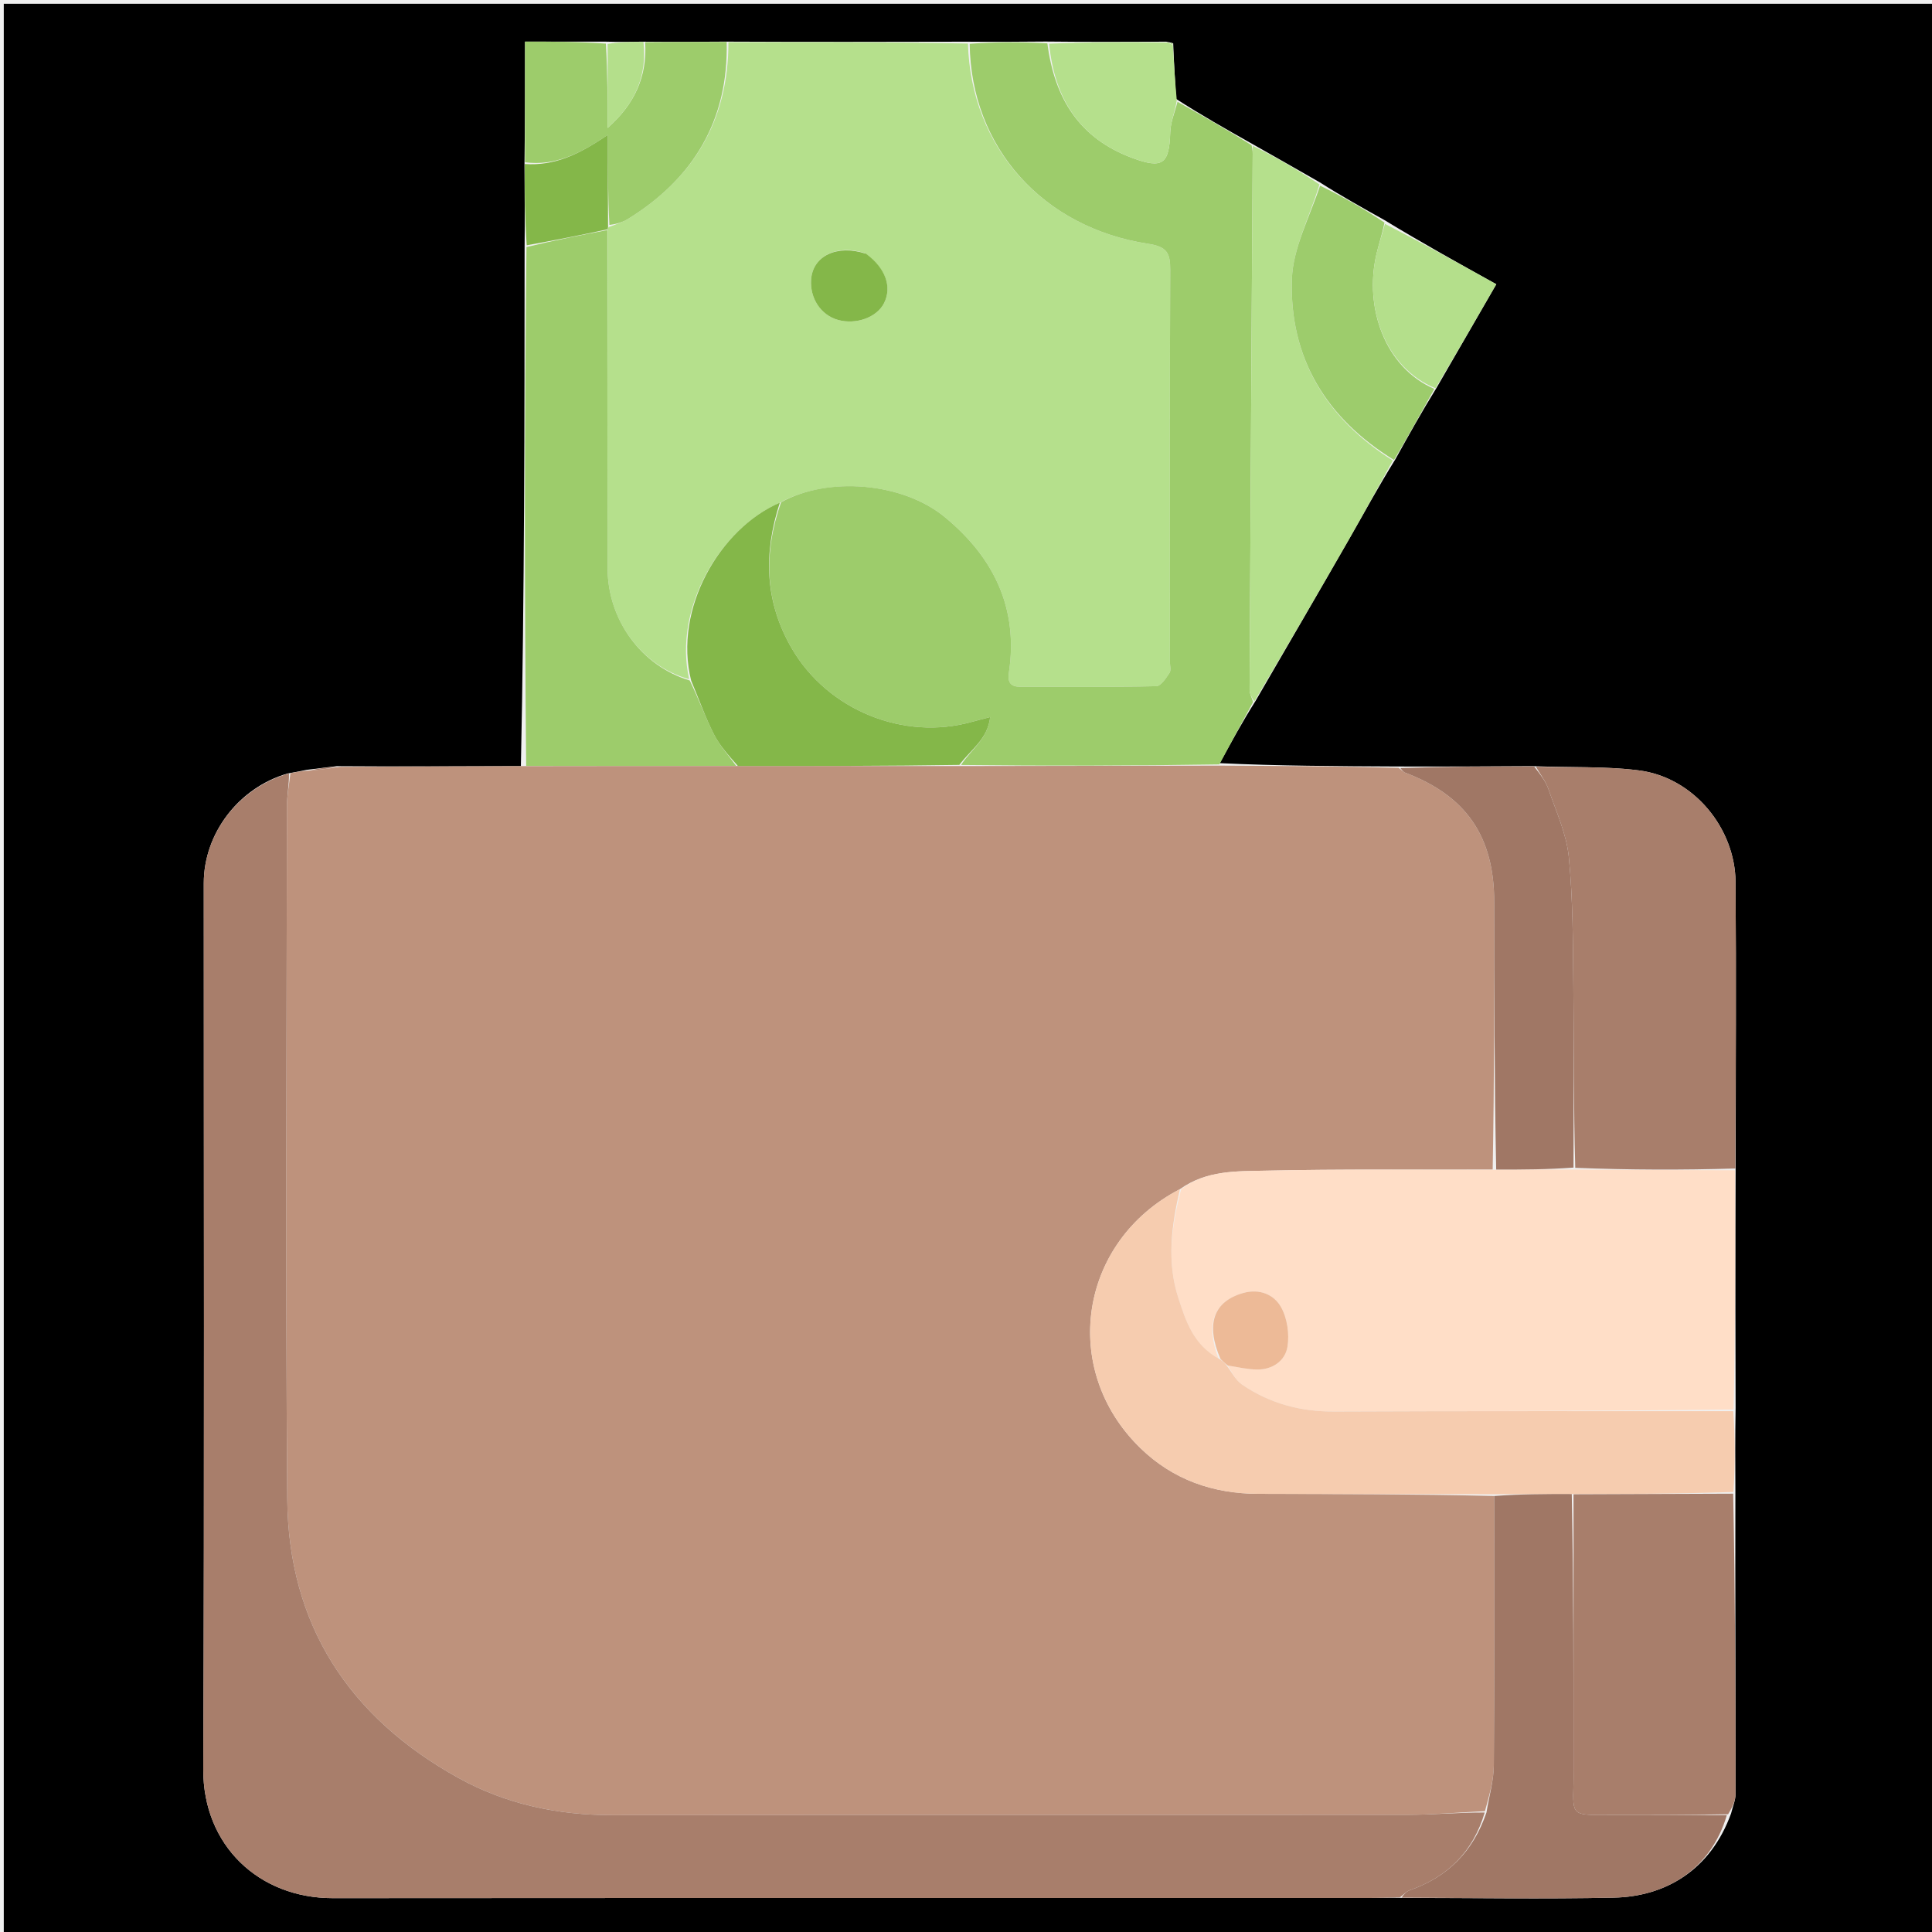
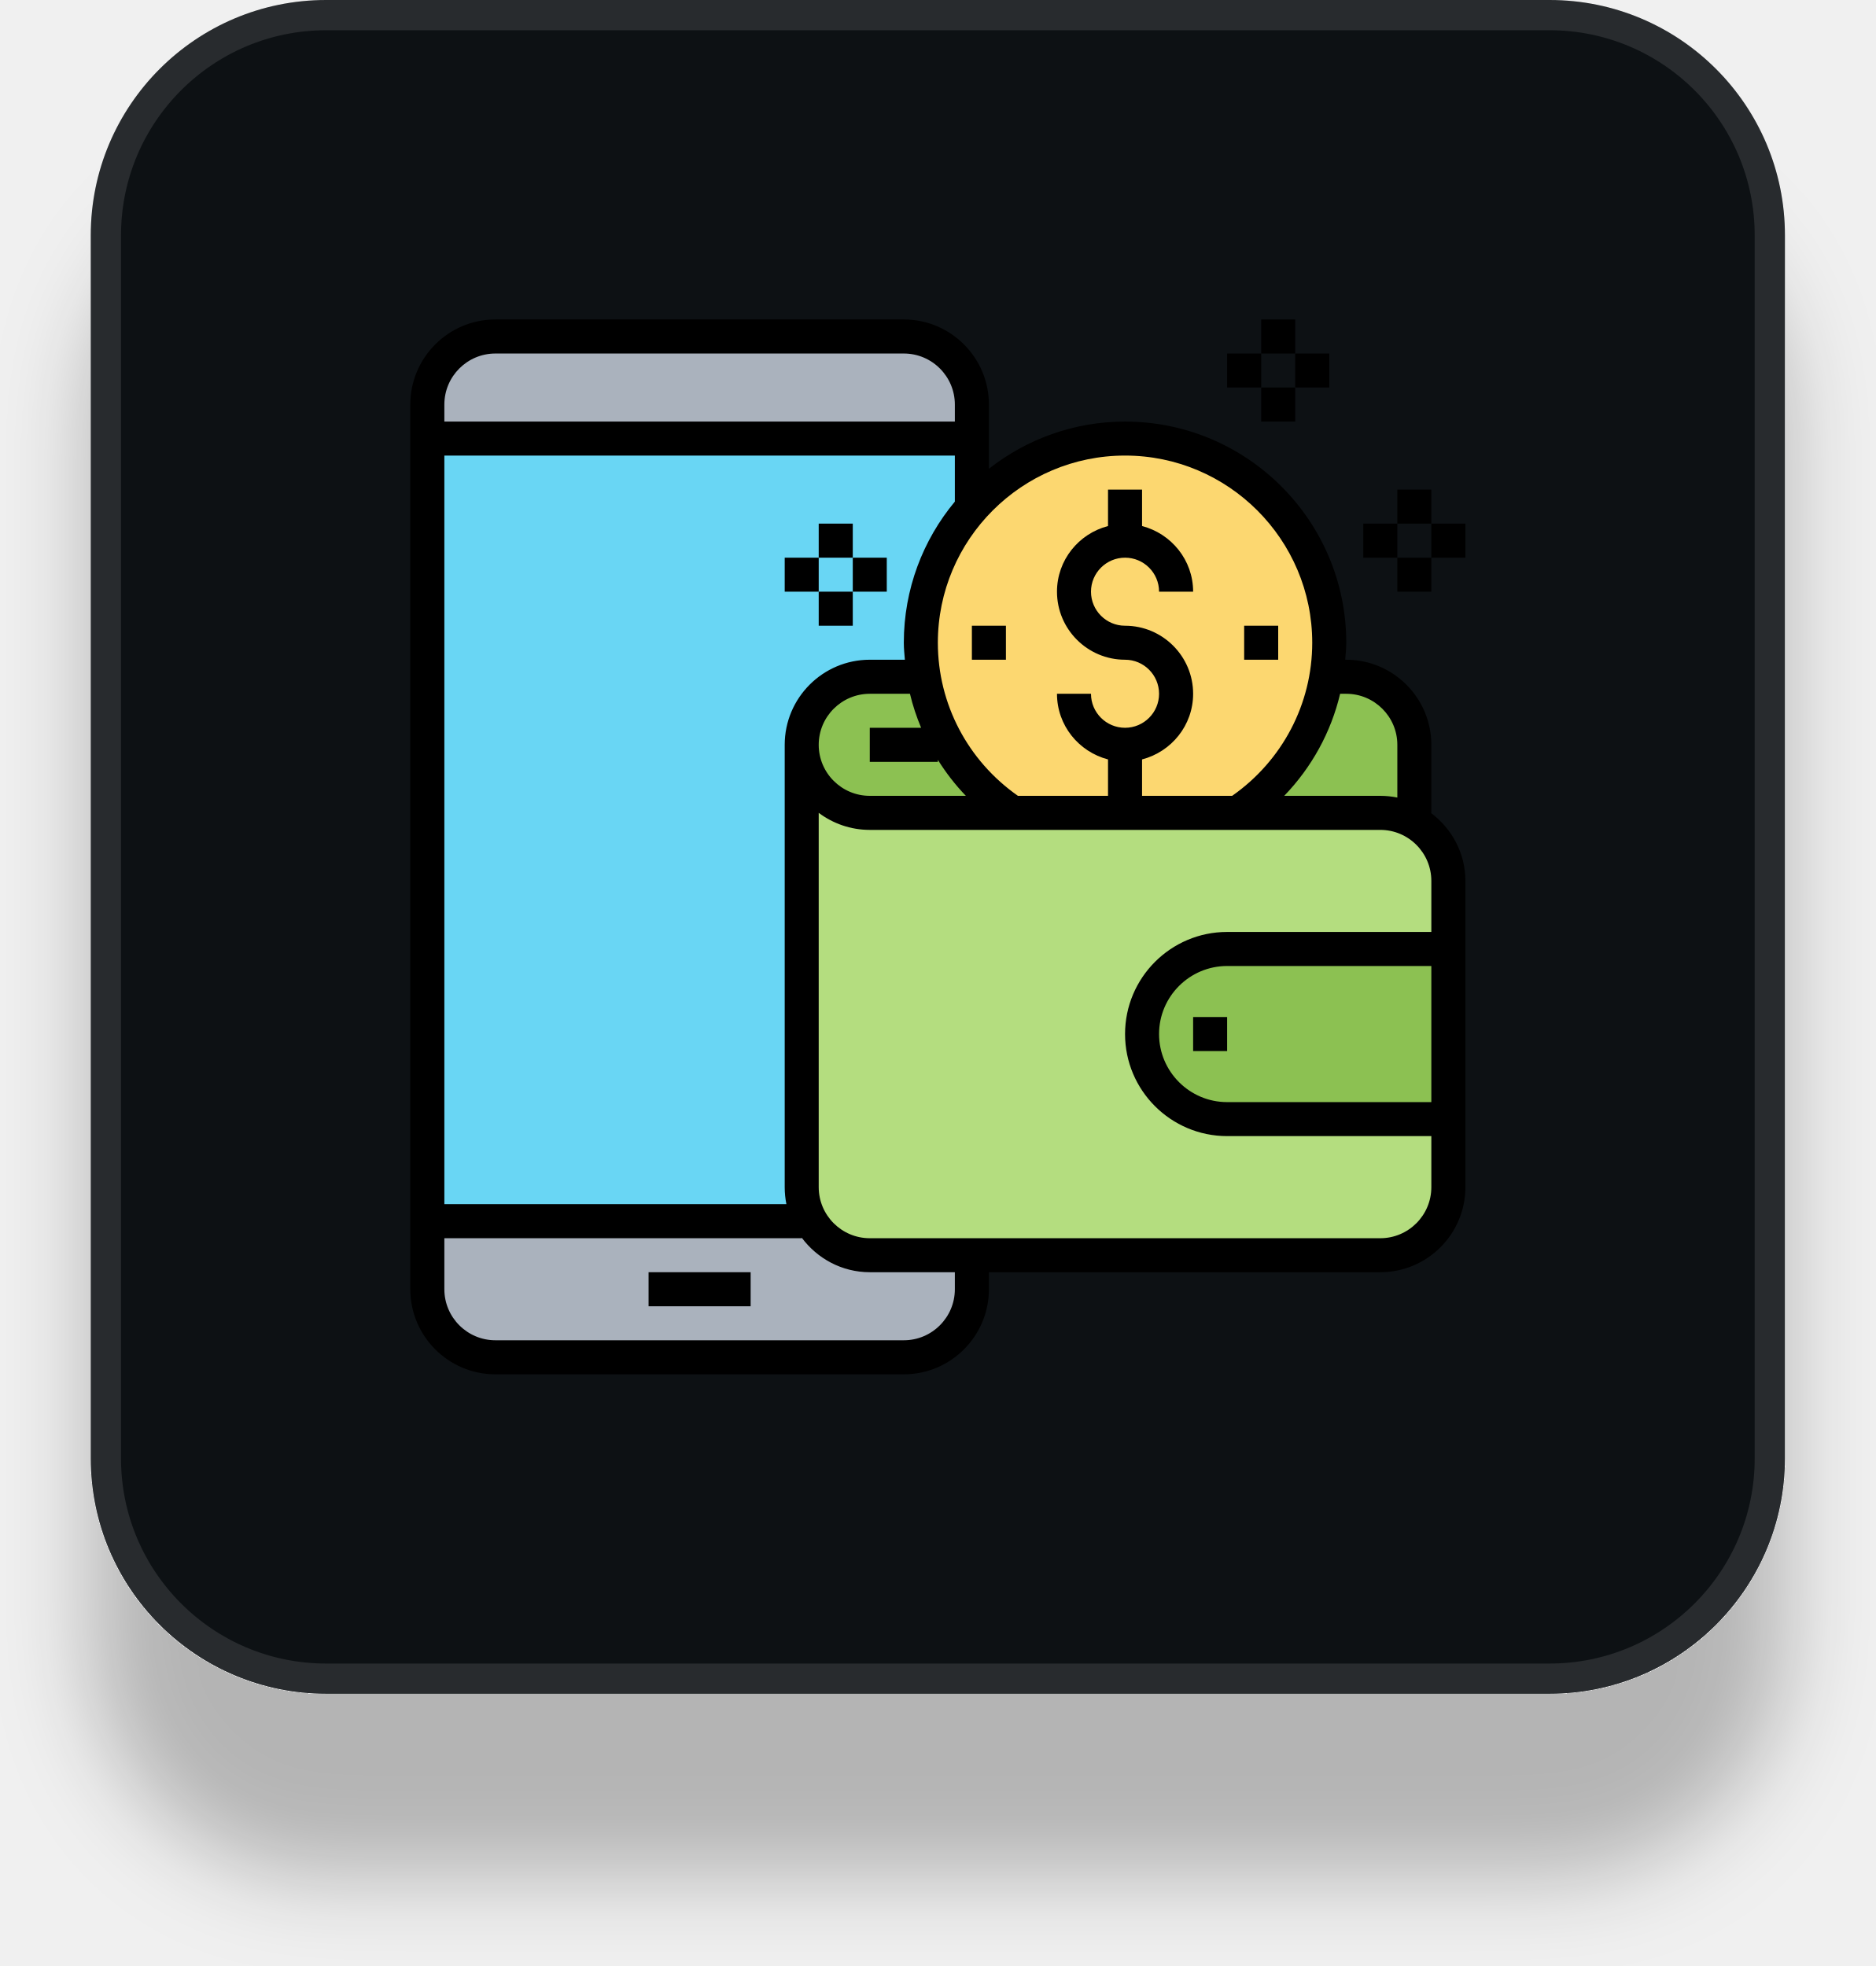
- <svg xmlns="http://www.w3.org/2000/svg" version="1.1" id="Layer_1" x="0px" y="0px" width="100%" viewBox="0 0 512 512" enable-background="new 0 0 512 512" xml:space="preserve">
-   <path fill="#000000" opacity="1" stroke="none" d=" M1,195   C1,130 1,65.5 1,1   C171.667,1 342.333,1 513,1   C513,171.667 513,342.333 513,513   C342.333,513 171.667,513 1,513   C1,407.167 1,301.333 1,195  M309.072,11.047   C298.724,11.089 288.377,11.132 277.102,11.007   C270.392,11.062 263.682,11.117 256.046,11.046   C235.044,11.093 214.043,11.139 192.109,11.031   C185.062,11.08 178.015,11.128 170.074,11.045   C167.061,11.091 164.049,11.137 160.105,11.027   C153.172,11.027 146.239,11.027 139.135,11.027   C139.135,22.074 139.135,32.538 138.992,43.927   C139.044,50.955 139.096,57.982 139.022,65.938   C139.006,111.605 138.989,157.272 138.042,203.031   C122.039,203.092 106.036,203.153 89.185,203.041   C86.781,203.335 84.377,203.628 81.209,204.027   C79.793,204.324 78.378,204.621 76.204,204.986   C63.247,208.76 54.005,220.831 54.004,234.062   C53.996,312.341 54.192,390.62 53.869,468.897   C53.786,489.066 68.611,503.045 88.198,503.03   C179.634,502.962 271.069,503.002 362.505,502.992   C365.333,502.992 368.162,502.881 371.919,502.966   C390.519,502.977 409.125,503.292 427.716,502.898   C441.308,502.611 453.323,495.619 458.752,480.585   C459.166,478.851 459.94,477.118 459.94,475.384   C459.941,448.88 459.841,422.375 459.896,394.958   C459.861,387.963 459.826,380.967 459.954,373.051   C459.904,352.078 459.855,331.105 459.961,309.189   C459.973,284.041 460.136,258.892 459.939,233.745   C459.827,219.502 448.859,205.988 434.253,204.155   C425.273,203.027 416.099,203.445 406.082,203.032   C394.372,203.1 382.662,203.167 370.027,203.125   C354.361,203.05 338.694,202.976 323.256,202.247   C326.202,196.844 329.147,191.44 332.73,185.749   C341.013,171.442 349.334,157.156 357.56,142.816   C361.503,135.943 365.264,128.966 369.753,121.768   C373.208,115.534 376.663,109.3 380.728,102.725   C385.891,93.773 391.055,84.822 396.533,75.326   C386.484,69.739 376.759,64.332 366.787,58.263   C361.224,55.162 355.661,52.061 349.764,48.33   C343.846,44.949 337.927,41.567 331.365,37.861   C324.927,34.229 318.488,30.597 311.67,26.209   C311.388,21.475 311.106,16.741 310.911,11.476   C310.608,11.376 310.304,11.276 309.072,11.047  z" />
-   <path fill="#BE927C" opacity="1" stroke="none" d=" M76.962,204.917   C78.378,204.621 79.793,204.324 81.896,204.21   C85.066,203.999 87.549,203.606 90.032,203.214   C106.036,203.153 122.039,203.092 138.975,203.027   C158.3,203 176.692,202.978 195.543,202.994   C215.358,203.02 234.715,203.008 254.535,203.015   C277.675,202.989 300.352,202.945 323.028,202.901   C338.694,202.976 354.361,203.05 370.631,203.488   C371.613,204.162 371.943,204.602 372.377,204.766   C388.53,210.865 395.968,221.636 395.981,238.976   C395.999,262.615 396.021,286.253 395.573,309.943   C375.212,310.029 355.313,309.786 335.43,310.238   C327.808,310.412 319.753,310.076 312.695,315.137   C285.852,329.042 280.81,362.967 302.214,383.761   C310.898,392.197 321.53,395.854 333.509,395.881   C354.337,395.93 375.165,395.954 395.991,396.457   C395.984,420.541 396.072,444.155 395.884,467.767   C395.852,471.841 394.649,475.905 393.524,479.978   C386.261,480.321 379.462,480.949 372.662,480.956   C302.531,481.028 232.4,480.965 162.269,481.029   C147.831,481.043 134.096,478.153 121.482,471.169   C92.484,455.115 76.396,430.553 76.128,397.216   C75.637,336.085 75.979,274.946 76.037,213.811   C76.039,210.846 76.64,207.882 76.962,204.917  z" />
-   <path fill="#B5E08C" opacity="1" stroke="none" d=" M193.041,11.186   C214.043,11.139 235.044,11.093 256.516,11.543   C257.294,38.991 276.249,60.334 304.343,64.616   C309.252,65.364 310.142,67.081 310.123,71.491   C309.97,106.119 310.039,140.748 310.039,175.377   C310.039,176.376 310.402,177.627 309.938,178.321   C309.009,179.711 307.646,181.822 306.423,181.848   C294.442,182.112 282.453,182.004 270.466,182.01   C267.897,182.012 266.966,180.94 267.369,178.263   C269.941,161.146 263.32,147.677 250.363,137.018   C239.177,127.816 219.479,126.197 206.671,133.205   C190.803,140.028 178.401,161.307 182.63,179.991   C169.979,176.502 161.048,164.285 161.018,150.64   C160.952,120.749 160.974,90.857 161.021,60.757   C161.083,60.549 161.196,60.13 161.554,60.087   C163.416,59.383 165.023,58.89 166.407,58.035   C183.82,47.285 193.052,31.856 193.041,11.186  M229.131,67.061   C221.781,64.714 215.438,67.824 214.962,74.007   C214.577,79.029 217.522,83.496 222.06,84.774   C226.848,86.121 232.374,84.116 234.279,80.34   C236.434,76.066 234.718,71.076 229.131,67.061  z" />
-   <path fill="#A87E6B" opacity="1" stroke="none" d=" M76.583,204.952   C76.64,207.882 76.039,210.846 76.037,213.811   C75.979,274.946 75.637,336.085 76.128,397.216   C76.396,430.553 92.484,455.115 121.482,471.169   C134.096,478.153 147.831,481.043 162.269,481.029   C232.4,480.965 302.531,481.028 372.662,480.956   C379.462,480.949 386.261,480.321 393.464,480.335   C390.39,490.707 383.628,497.414 373.623,500.93   C372.645,501.274 371.863,502.177 370.99,502.821   C368.162,502.881 365.333,502.992 362.505,502.992   C271.069,503.002 179.634,502.962 88.198,503.03   C68.611,503.045 53.786,489.066 53.869,468.897   C54.192,390.62 53.996,312.341 54.004,234.062   C54.005,220.831 63.247,208.76 76.583,204.952  z" />
-   <path fill="#9DCC6B" opacity="1" stroke="none" d=" M206.994,133.097   C219.479,126.197 239.177,127.816 250.363,137.018   C263.32,147.677 269.941,161.146 267.369,178.263   C266.966,180.94 267.897,182.012 270.466,182.01   C282.453,182.004 294.442,182.112 306.423,181.848   C307.646,181.822 309.009,179.711 309.938,178.321   C310.402,177.627 310.039,176.376 310.039,175.377   C310.039,140.748 309.97,106.119 310.123,71.491   C310.142,67.081 309.252,65.364 304.343,64.616   C276.249,60.334 257.294,38.991 256.979,11.606   C263.682,11.117 270.392,11.062 277.57,11.496   C279.465,26.277 286.21,36.686 300.012,41.833   C308.12,44.857 309.874,43.498 310.129,35.023   C310.211,32.32 311.379,29.65 312.05,26.965   C318.488,30.597 324.927,34.229 331.681,38.48   C331.989,39.765 331.977,40.43 331.973,41.096   C331.685,88.323 331.39,135.551 331.151,182.778   C331.146,183.863 331.765,184.95 332.093,186.036   C329.147,191.44 326.202,196.844 323.142,202.574   C300.352,202.945 277.675,202.989 254.694,202.728   C257.249,198.664 261.75,195.935 262.409,190.032   C260.41,190.553 258.99,190.899 257.583,191.294   C239.485,196.385 219.429,188.203 209.901,171.959   C202.563,159.449 202.329,146.472 206.994,133.097  z" />
-   <path fill="#FFDEC7" opacity="1" stroke="none" d=" M313.042,315.102   C319.753,310.076 327.808,310.412 335.43,310.238   C355.313,309.786 375.212,310.029 396.036,309.998   C403.641,309.962 410.315,309.923 417.455,309.947   C431.882,310.051 445.843,310.092 459.805,310.133   C459.855,331.105 459.904,352.078 459.417,373.517   C423.785,373.993 388.69,373.913 353.596,374.075   C344.631,374.116 336.479,371.936 329.157,366.925   C327.398,365.721 326.345,363.485 325.362,361.874   C328.194,362.346 330.628,362.895 333.071,362.938   C337.219,363.01 340.571,360.642 341.187,356.927   C341.75,353.531 341.135,349.301 339.452,346.34   C337.599,343.077 333.793,341.438 329.49,342.65   C321.614,344.867 319.407,350.904 322.895,359.978   C316.284,356.462 314.29,350.15 312.29,344.028   C309.133,334.363 310.489,324.687 313.042,315.102  z" />
-   <path fill="#F6CCAF" opacity="1" stroke="none" d=" M324.967,361.724   C326.345,363.485 327.398,365.721 329.157,366.925   C336.479,371.936 344.631,374.116 353.596,374.075   C388.69,373.913 423.785,373.993 459.335,373.978   C459.826,380.967 459.861,387.963 459.377,395.386   C444.905,395.876 430.953,395.938 416.535,395.94   C409.377,395.915 402.685,395.952 395.993,395.988   C375.165,395.954 354.337,395.93 333.509,395.881   C321.53,395.854 310.898,392.197 302.214,383.761   C280.81,362.967 285.852,329.042 312.695,315.137   C310.489,324.687 309.133,334.363 312.29,344.028   C314.29,350.15 316.284,356.462 323.102,360.104   C324.1,360.764 324.534,361.244 324.967,361.724  z" />
-   <path fill="#A87E6B" opacity="1" stroke="none" d=" M459.883,309.661   C445.843,310.092 431.882,310.051 417.458,309.487   C416.997,293.14 417.127,277.317 416.958,261.497   C416.836,250.033 416.867,238.519 415.753,227.133   C415.154,221.025 412.404,215.097 410.369,209.175   C409.635,207.041 408.153,205.164 407.012,203.169   C416.099,203.445 425.273,203.027 434.253,204.155   C448.859,205.988 459.827,219.502 459.939,233.745   C460.136,258.892 459.973,284.041 459.883,309.661  z" />
-   <path fill="#9DCC6B" opacity="1" stroke="none" d=" M160.96,60.965   C160.974,90.857 160.952,120.749 161.018,150.64   C161.048,164.285 169.979,176.502 182.784,180.329   C185.248,185.341 186.932,190.131 189.208,194.619   C190.73,197.619 193.096,200.192 195.084,202.955   C176.692,202.978 158.3,203 139.44,202.981   C138.989,157.272 139.006,111.605 139.52,65.469   C146.999,63.655 153.979,62.31 160.96,60.965  z" />
-   <path fill="#A87E6B" opacity="1" stroke="none" d=" M417,396   C430.953,395.938 444.905,395.876 459.311,395.842   C459.841,422.375 459.941,448.88 459.94,475.384   C459.94,477.118 459.166,478.851 457.953,480.804   C446.492,481.015 435.831,481.005 425.169,481.001   C416.741,480.997 416.747,481 416.988,472.962   C417.028,471.63 417,470.297 417,468.964   C417,444.643 417,420.321 417,396  z" />
-   <path fill="#A07765" opacity="1" stroke="none" d=" M416.535,395.94   C417,420.321 417,444.643 417,468.964   C417,470.297 417.028,471.63 416.988,472.962   C416.747,481 416.741,480.997 425.169,481.001   C435.831,481.005 446.492,481.015 457.629,481.033   C453.323,495.619 441.308,502.611 427.716,502.898   C409.125,503.292 390.519,502.977 371.454,502.894   C371.863,502.177 372.645,501.274 373.623,500.93   C383.628,497.414 390.39,490.707 393.927,480.33   C394.649,475.905 395.852,471.841 395.884,467.767   C396.072,444.155 395.984,420.541 395.991,396.457   C402.685,395.952 409.377,395.915 416.535,395.94  z" />
-   <path fill="#B5E08C" opacity="1" stroke="none" d=" M332.412,185.893   C331.765,184.95 331.146,183.863 331.151,182.778   C331.39,135.551 331.685,88.323 331.973,41.096   C331.977,40.43 331.989,39.765 332.003,38.643   C337.927,41.567 343.846,44.949 349.67,48.877   C347.051,57.591 342.646,65.695 342.37,73.937   C341.672,94.795 351.434,110.866 369.107,122.037   C365.264,128.966 361.503,135.943 357.56,142.816   C349.334,157.156 341.013,171.442 332.412,185.893  z" />
-   <path fill="#A07765" opacity="1" stroke="none" d=" M406.547,203.101   C408.153,205.164 409.635,207.041 410.369,209.175   C412.404,215.097 415.154,221.025 415.753,227.133   C416.867,238.519 416.836,250.033 416.958,261.497   C417.127,277.317 416.997,293.14 416.992,309.423   C410.315,309.923 403.641,309.962 396.505,309.947   C396.021,286.253 395.999,262.615 395.981,238.976   C395.968,221.636 388.53,210.865 372.377,204.766   C371.943,204.602 371.613,204.162 371.094,203.542   C382.662,203.167 394.372,203.1 406.547,203.101  z" />
-   <path fill="#9DCC6B" opacity="1" stroke="none" d=" M192.575,11.108   C193.052,31.856 183.82,47.285 166.407,58.035   C165.023,58.89 163.416,59.383 161.496,59.608   C161.08,51.797 161.08,44.422 161.08,35.733   C153.658,40.803 146.997,44.033 139.135,43.002   C139.135,32.538 139.135,22.074 139.135,11.027   C146.239,11.027 153.172,11.027 160.563,11.562   C161.021,19.368 161.021,26.64 161.021,33.911   C168.238,27.566 171.557,20.14 170.969,11.177   C178.015,11.128 185.062,11.08 192.575,11.108  z" />
-   <path fill="#9DCC6C" opacity="1" stroke="none" d=" M369.43,121.902   C351.434,110.866 341.672,94.795 342.37,73.937   C342.646,65.695 347.051,57.591 349.837,49.192   C355.661,52.061 361.224,55.162 366.896,58.989   C366.254,62.252 365.371,64.757 364.774,67.329   C361.453,81.621 367.085,97.449 380.118,103.066   C376.663,109.3 373.208,115.534 369.43,121.902  z" />
-   <path fill="#B4DF8B" opacity="1" stroke="none" d=" M380.423,102.895   C367.085,97.449 361.453,81.621 364.774,67.329   C365.371,64.757 366.254,62.252 367.019,59.32   C376.759,64.332 386.484,69.739 396.533,75.326   C391.055,84.822 385.891,93.773 380.423,102.895  z" />
-   <path fill="#B5E08C" opacity="1" stroke="none" d=" M311.86,26.587   C311.379,29.65 310.211,32.32 310.129,35.023   C309.874,43.498 308.12,44.857 300.012,41.833   C286.21,36.686 279.465,26.277 278.034,11.58   C288.377,11.132 298.724,11.089 309.653,11.269   C310.407,11.691 310.603,11.863 310.824,12.007   C311.106,16.741 311.388,21.475 311.86,26.587  z" />
-   <path fill="#84B749" opacity="1" stroke="none" d=" M139.063,43.465   C146.997,44.033 153.658,40.803 161.08,35.733   C161.08,44.422 161.08,51.797 161.138,59.651   C161.196,60.13 161.083,60.549 161.021,60.757   C153.979,62.31 146.999,63.655 139.583,65.005   C139.096,57.982 139.044,50.955 139.063,43.465  z" />
-   <path fill="#B4DF8B" opacity="1" stroke="none" d=" M170.521,11.111   C171.557,20.14 168.238,27.566 161.021,33.911   C161.021,26.64 161.021,19.368 161.028,11.64   C164.049,11.137 167.061,11.091 170.521,11.111  z" />
-   <path fill="#A87E6B" opacity="1" stroke="none" d=" M89.609,203.127   C87.549,203.606 85.066,203.999 82.278,204.157   C84.377,203.628 86.781,203.335 89.609,203.127  z" />
-   <path fill="#A6D578" opacity="1" stroke="none" d=" M310.867,11.742   C310.603,11.863 310.407,11.691 310.118,11.334   C310.304,11.276 310.608,11.376 310.867,11.742  z" />
-   <path fill="#84B749" opacity="1" stroke="none" d=" M195.543,202.994   C193.096,200.192 190.73,197.619 189.208,194.619   C186.932,190.131 185.248,185.341 183.158,180.341   C178.401,161.307 190.803,140.028 206.671,133.205   C202.329,146.472 202.563,159.449 209.901,171.959   C219.429,188.203 239.485,196.385 257.583,191.294   C258.99,190.899 260.41,190.553 262.409,190.032   C261.75,195.935 257.249,198.664 254.23,202.71   C234.715,203.008 215.358,203.02 195.543,202.994  z" />
-   <path fill="#84B749" opacity="1" stroke="none" d=" M229.482,67.236   C234.718,71.076 236.434,76.066 234.279,80.34   C232.374,84.116 226.848,86.121 222.06,84.774   C217.522,83.496 214.577,79.029 214.962,74.007   C215.438,67.824 221.781,64.714 229.482,67.236  z" />
-   <path fill="#EDBA97" opacity="1" stroke="none" d=" M325.362,361.874   C324.534,361.244 324.1,360.764 323.46,360.158   C319.407,350.904 321.614,344.867 329.49,342.65   C333.793,341.438 337.599,343.077 339.452,346.34   C341.135,349.301 341.75,353.531 341.187,356.927   C340.571,360.642 337.219,363.01 333.071,362.938   C330.628,362.895 328.194,362.346 325.362,361.874  z" />
+ <svg xmlns="http://www.w3.org/2000/svg" width="62" height="65" viewBox="0 0 62 65" fill="none">
+   <g filter="url(#filter0_d_1_67)">
+     <rect x="3" width="56" height="56" rx="7.78" fill="#0D1114" />
+     <rect x="3.5" y="0.5" width="55" height="55" rx="7.28" stroke="white" stroke-opacity="0.11" />
+     <g clip-path="url(#clip0_1_67)">
+       <path d="M32.125 13.375V14.5H14.125V13.375C14.125 12.132 15.132 11.125 16.375 11.125H29.875C31.118 11.125 32.125 12.132 32.125 13.375Z" fill="#AAB2BD" />
+       <path d="M32.125 41.5V42.625C32.125 43.868 31.118 44.875 29.875 44.875H16.375C15.132 44.875 14.125 43.868 14.125 42.625V40.375H26.5L26.77 40.319C27.152 41.022 27.895 41.5 28.75 41.5H32.125Z" fill="#AAB2BD" />
+       <path d="M46.75 26.875H28.75C27.507 26.875 26.5 25.868 26.5 24.625C26.5 23.382 27.507 22.375 28.75 22.375H44.5C45.743 22.375 46.75 23.382 46.75 24.625V26.875Z" fill="#8CC152" />
+       <path d="M32.142 16.761C31.084 17.954 30.438 19.529 30.438 21.25C30.438 21.627 30.471 21.998 30.533 22.358L30.438 22.375H28.75C27.507 22.375 26.5 23.382 26.5 24.625V39.25C26.5 39.638 26.601 40.004 26.77 40.319L26.5 40.375H14.125V14.5H32.125V16.75L32.142 16.761Z" fill="#69D6F4" />
+       <path d="M47.875 37V39.25C47.875 40.493 46.868 41.5 45.625 41.5H32.125H28.75C27.895 41.5 27.152 41.022 26.77 40.319C26.601 40.004 26.5 39.638 26.5 39.25V24.625C26.5 25.244 26.753 25.806 27.158 26.217C27.569 26.622 28.131 26.875 28.75 26.875H33.458H37.188H40.917H45.625C46.868 26.875 47.875 27.882 47.875 29.125V31.375H40.562C39.786 31.375 39.083 31.69 38.571 32.196C38.065 32.708 37.75 33.411 37.75 34.188C37.75 35.74 39.01 37 40.562 37H47.875Z" fill="#B4DD7F" />
+       <path d="M47.875 31.375V37H40.562C39.01 37 37.75 35.74 37.75 34.188C37.75 33.411 38.065 32.708 38.571 32.196C39.083 31.69 39.786 31.375 40.562 31.375H47.875Z" fill="#8CC152" />
+       <path d="M37.188 26.875H33.458C31.934 25.863 30.843 24.242 30.533 22.358C30.471 21.998 30.438 21.627 30.438 21.25C30.438 19.529 31.084 17.954 32.142 16.761C33.379 15.372 35.179 14.5 37.188 14.5C40.917 14.5 43.938 17.521 43.938 21.25C43.938 23.601 42.734 25.666 40.917 26.875H37.188Z" fill="#FCD770" />
+       <path d="M21.438 42.062H24.812V43.188H21.438V42.062Z" fill="black" />
+       <path d="M47.295 26.875H47.312V24.625C47.312 23.074 46.051 21.812 44.5 21.812H44.465C44.48 21.625 44.5 21.44 44.5 21.25C44.5 17.218 41.219 13.938 37.188 13.938C35.49 13.938 33.93 14.524 32.688 15.498V13.375C32.688 11.824 31.426 10.562 29.875 10.562H16.375C14.824 10.562 13.562 11.824 13.562 13.375V42.625C13.562 44.176 14.824 45.438 16.375 45.438H29.875C31.426 45.438 32.688 44.176 32.688 42.625V42.062H45.625C47.176 42.062 48.438 40.801 48.438 39.25V29.125C48.438 28.202 47.984 27.388 47.295 26.875ZM44.5 22.938C45.43 22.938 46.188 23.695 46.188 24.625V26.369C46.006 26.332 45.817 26.312 45.625 26.312H42.449C43.357 25.37 43.996 24.208 44.297 22.938H44.5ZM37.188 15.062C40.599 15.062 43.375 17.838 43.375 21.25C43.375 23.274 42.385 25.151 40.728 26.312H37.75V25.108C38.718 24.856 39.438 23.983 39.438 22.938C39.438 21.697 38.428 20.688 37.188 20.688C36.567 20.688 36.062 20.183 36.062 19.562C36.062 18.942 36.567 18.438 37.188 18.438C37.808 18.438 38.312 18.942 38.312 19.562H39.438C39.438 18.517 38.718 17.644 37.75 17.392V16.188H36.625V17.392C35.657 17.644 34.938 18.517 34.938 19.562C34.938 20.803 35.947 21.812 37.188 21.812C37.808 21.812 38.312 22.317 38.312 22.938C38.312 23.558 37.808 24.062 37.188 24.062C36.567 24.062 36.062 23.558 36.062 22.938H34.938C34.938 23.983 35.657 24.856 36.625 25.108V26.312H33.647C31.99 25.151 31 23.274 31 21.25C31 17.838 33.776 15.062 37.188 15.062ZM25.994 39.812H14.688V15.062H31.562V16.584C30.509 17.851 29.875 19.478 29.875 21.25C29.875 21.44 29.895 21.625 29.91 21.812H28.75C27.199 21.812 25.938 23.074 25.938 24.625V39.25C25.938 39.442 25.957 39.631 25.994 39.812ZM28.75 22.938H30.078C30.17 23.324 30.295 23.699 30.447 24.062H28.75V25.188H31V25.122C31.267 25.548 31.574 25.947 31.926 26.312H28.75C27.82 26.312 27.062 25.555 27.062 24.625C27.062 23.695 27.82 22.938 28.75 22.938ZM16.375 11.688H29.875C30.805 11.688 31.562 12.445 31.562 13.375V13.938H14.688V13.375C14.688 12.445 15.445 11.688 16.375 11.688ZM31.562 42.625C31.562 43.555 30.805 44.312 29.875 44.312H16.375C15.445 44.312 14.688 43.555 14.688 42.625V40.938H26.5V40.92C27.013 41.609 27.827 42.062 28.75 42.062H31.562V42.625ZM45.625 40.938H28.75C27.82 40.938 27.062 40.18 27.062 39.25V26.874C27.533 27.227 28.117 27.438 28.75 27.438H45.625C46.555 27.438 47.312 28.195 47.312 29.125V30.812H40.562C38.701 30.812 37.188 32.326 37.188 34.188C37.188 36.049 38.701 37.562 40.562 37.562H47.312V39.25C47.312 40.18 46.555 40.938 45.625 40.938ZM47.312 31.938V36.438H40.562C39.322 36.438 38.312 35.428 38.312 34.188C38.312 32.947 39.322 31.938 40.562 31.938H47.312Z" fill="black" />
+       <path d="M39.438 33.625H40.562V34.75H39.438V33.625Z" fill="black" />
+       <path d="M41.125 20.688H42.25V21.812H41.125V20.688Z" fill="black" />
+       <path d="M32.125 20.688H33.25V21.812H32.125V20.688Z" fill="black" />
+       <path d="M46.188 16.188H47.312V17.312H46.188V16.188Z" fill="black" />
+       <path d="M46.188 18.438H47.312V19.562H46.188V18.438Z" fill="black" />
+       <path d="M47.312 17.312H48.438V18.438H47.312V17.312Z" fill="black" />
+       <path d="M45.062 17.312H46.188V18.438H45.062V17.312Z" fill="black" />
+       <path d="M27.062 17.312H28.188V18.438H27.062V17.312Z" fill="black" />
+       <path d="M27.062 19.562H28.188V20.688H27.062V19.562Z" fill="black" />
+       <path d="M28.188 18.438H29.312V19.562H28.188V18.438Z" fill="black" />
+       <path d="M25.938 18.438H27.062V19.562H25.938V18.438Z" fill="black" />
+       <path d="M41.688 10.562H42.812V11.688H41.688V10.562Z" fill="black" />
+       <path d="M41.688 12.812H42.812V13.938H41.688V12.812Z" fill="black" />
+       <path d="M42.812 11.688H43.938V12.812H42.812V11.688Z" fill="black" />
+       <path d="M40.562 11.688H41.688V12.812H40.562V11.688Z" fill="black" />
+     </g>
+   </g>
+   <defs>
+     <filter id="filter0_d_1_67" x="0" y="0" width="62" height="65" filterUnits="userSpaceOnUse" color-interpolation-filters="sRGB">
+       <feFlood flood-opacity="0" result="BackgroundImageFix" />
+       <feColorMatrix in="SourceAlpha" type="matrix" values="0 0 0 0 0 0 0 0 0 0 0 0 0 0 0 0 0 0 127 0" result="hardAlpha" />
+       <feOffset dy="6" />
+       <feGaussianBlur stdDeviation="1.5" />
+       <feComposite in2="hardAlpha" operator="out" />
+       <feColorMatrix type="matrix" values="0 0 0 0 0 0 0 0 0 0 0 0 0 0 0 0 0 0 0.25 0" />
+       <feBlend mode="normal" in2="BackgroundImageFix" result="effect1_dropShadow_1_67" />
+       <feBlend mode="normal" in="SourceGraphic" in2="effect1_dropShadow_1_67" result="shape" />
+     </filter>
+     <clipPath id="clip0_1_67">
+       <rect width="36" height="36" fill="white" transform="translate(13 10)" />
+     </clipPath>
+   </defs>
</svg>
